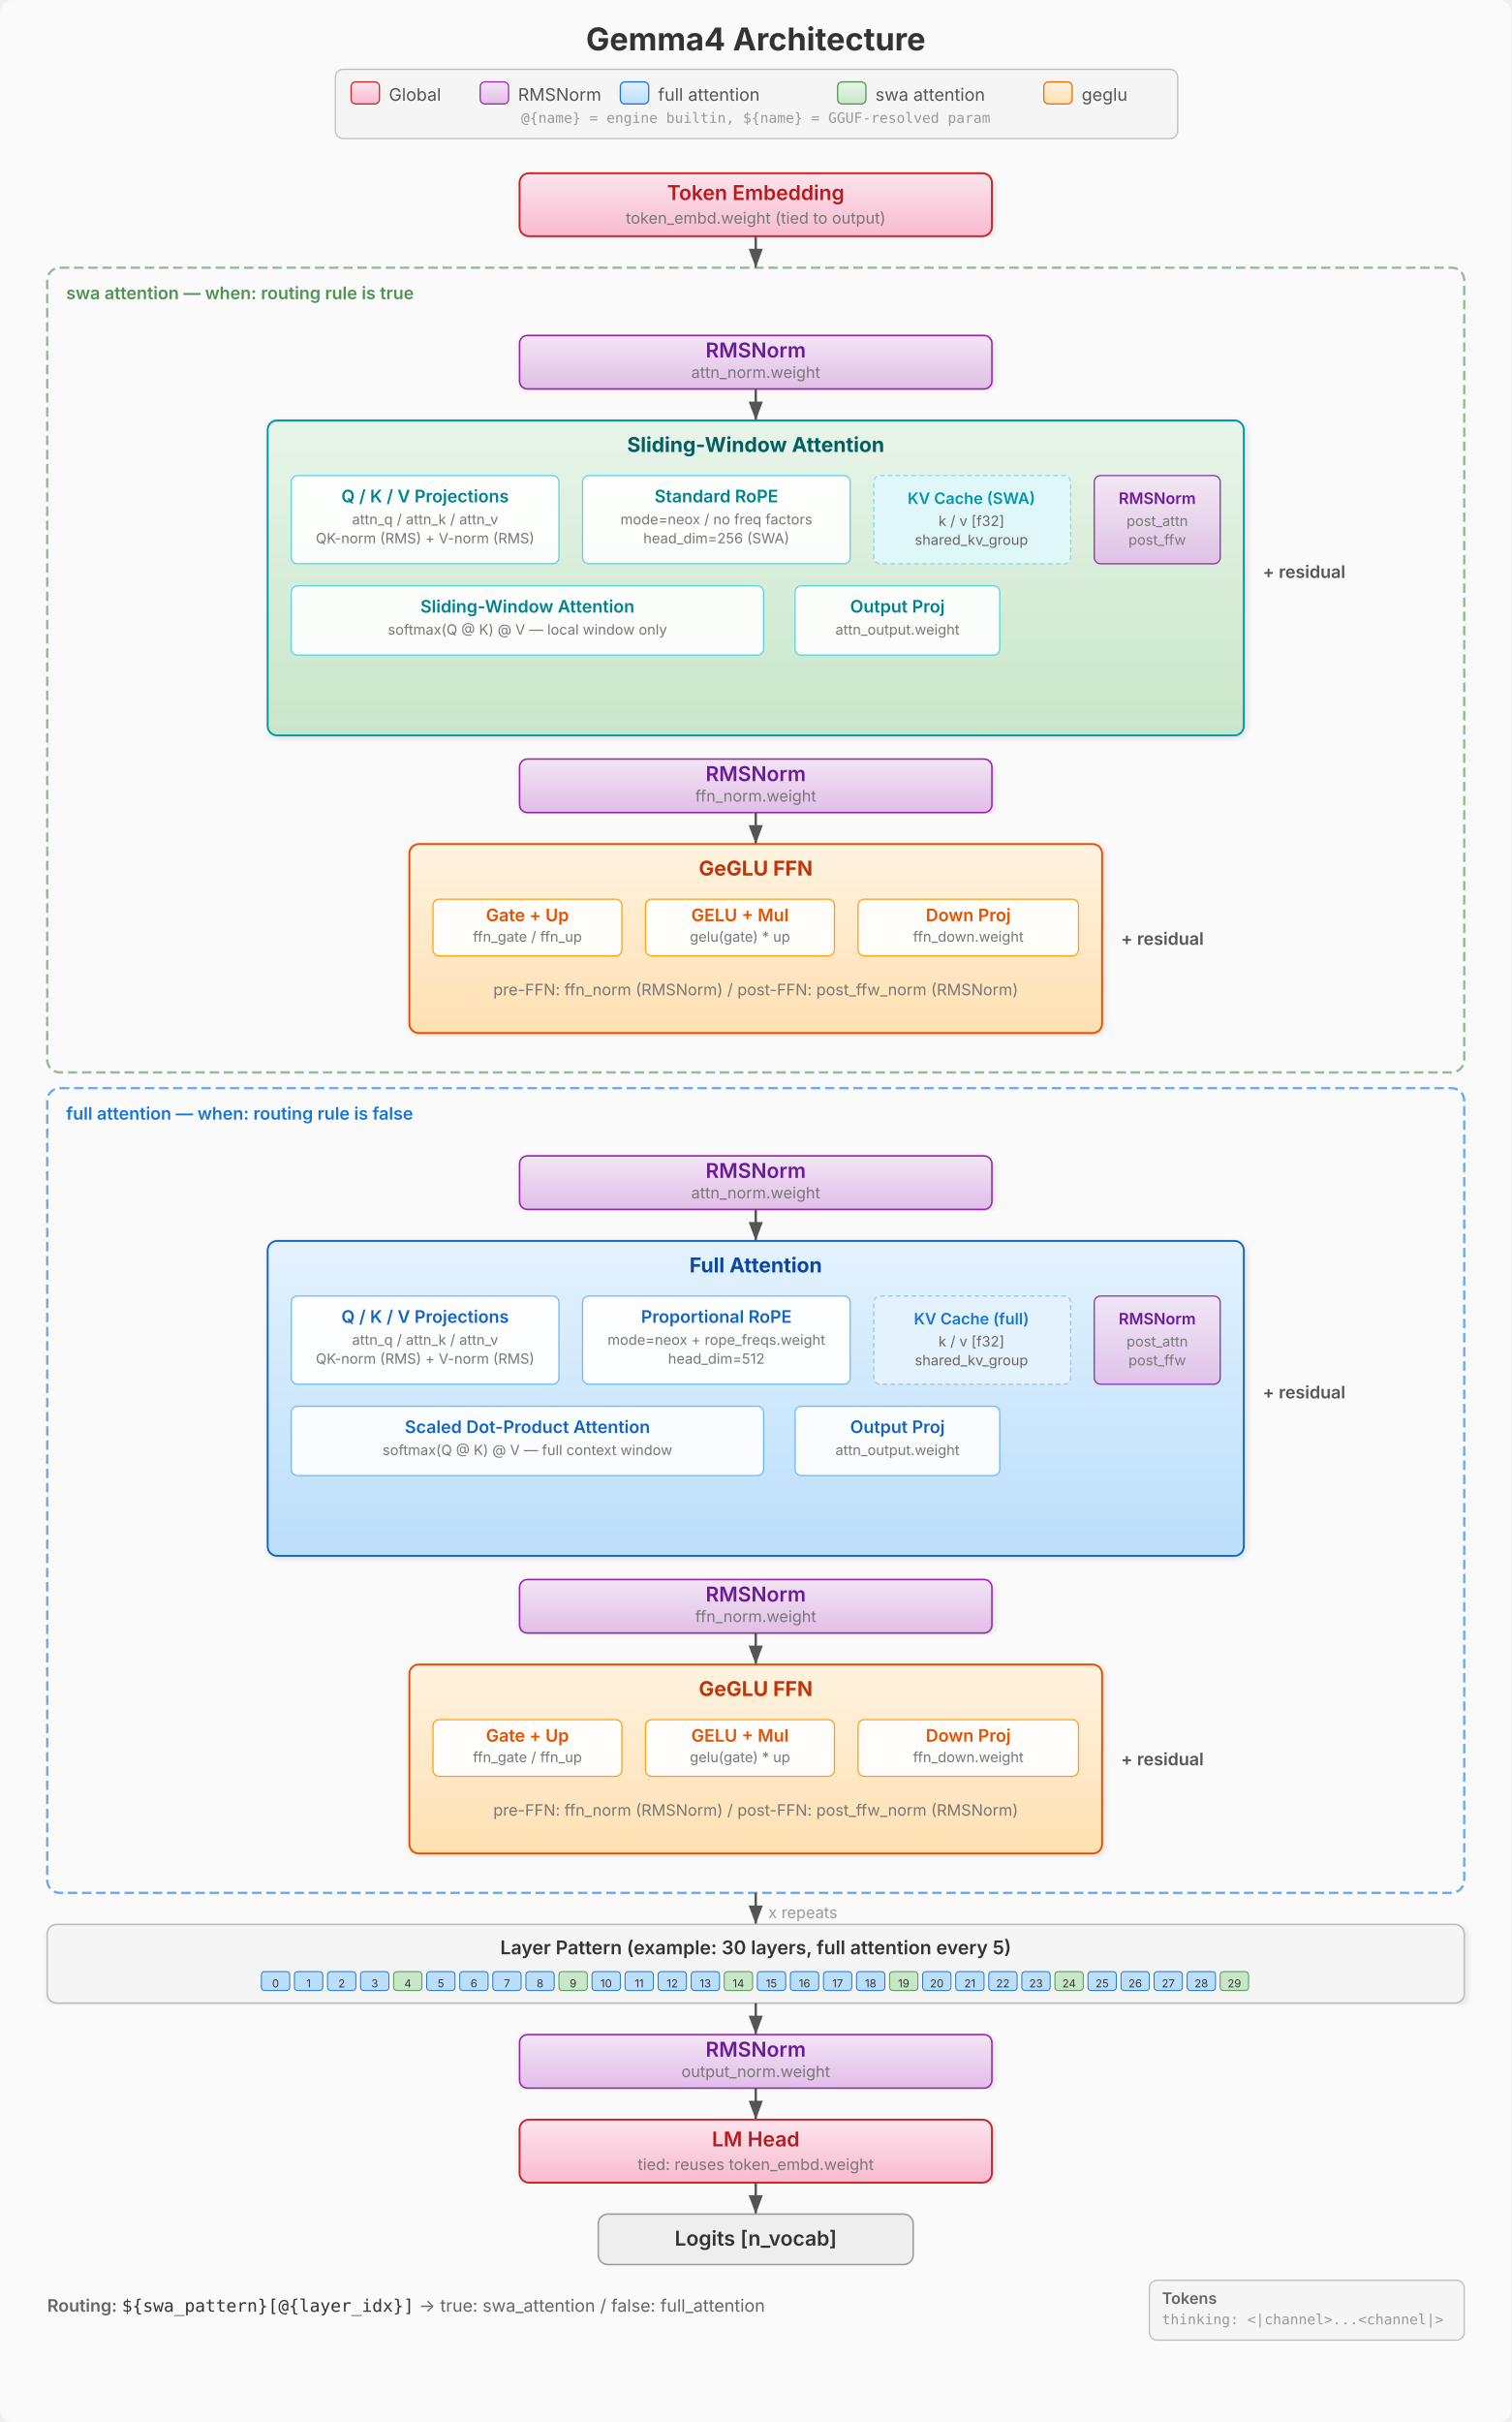
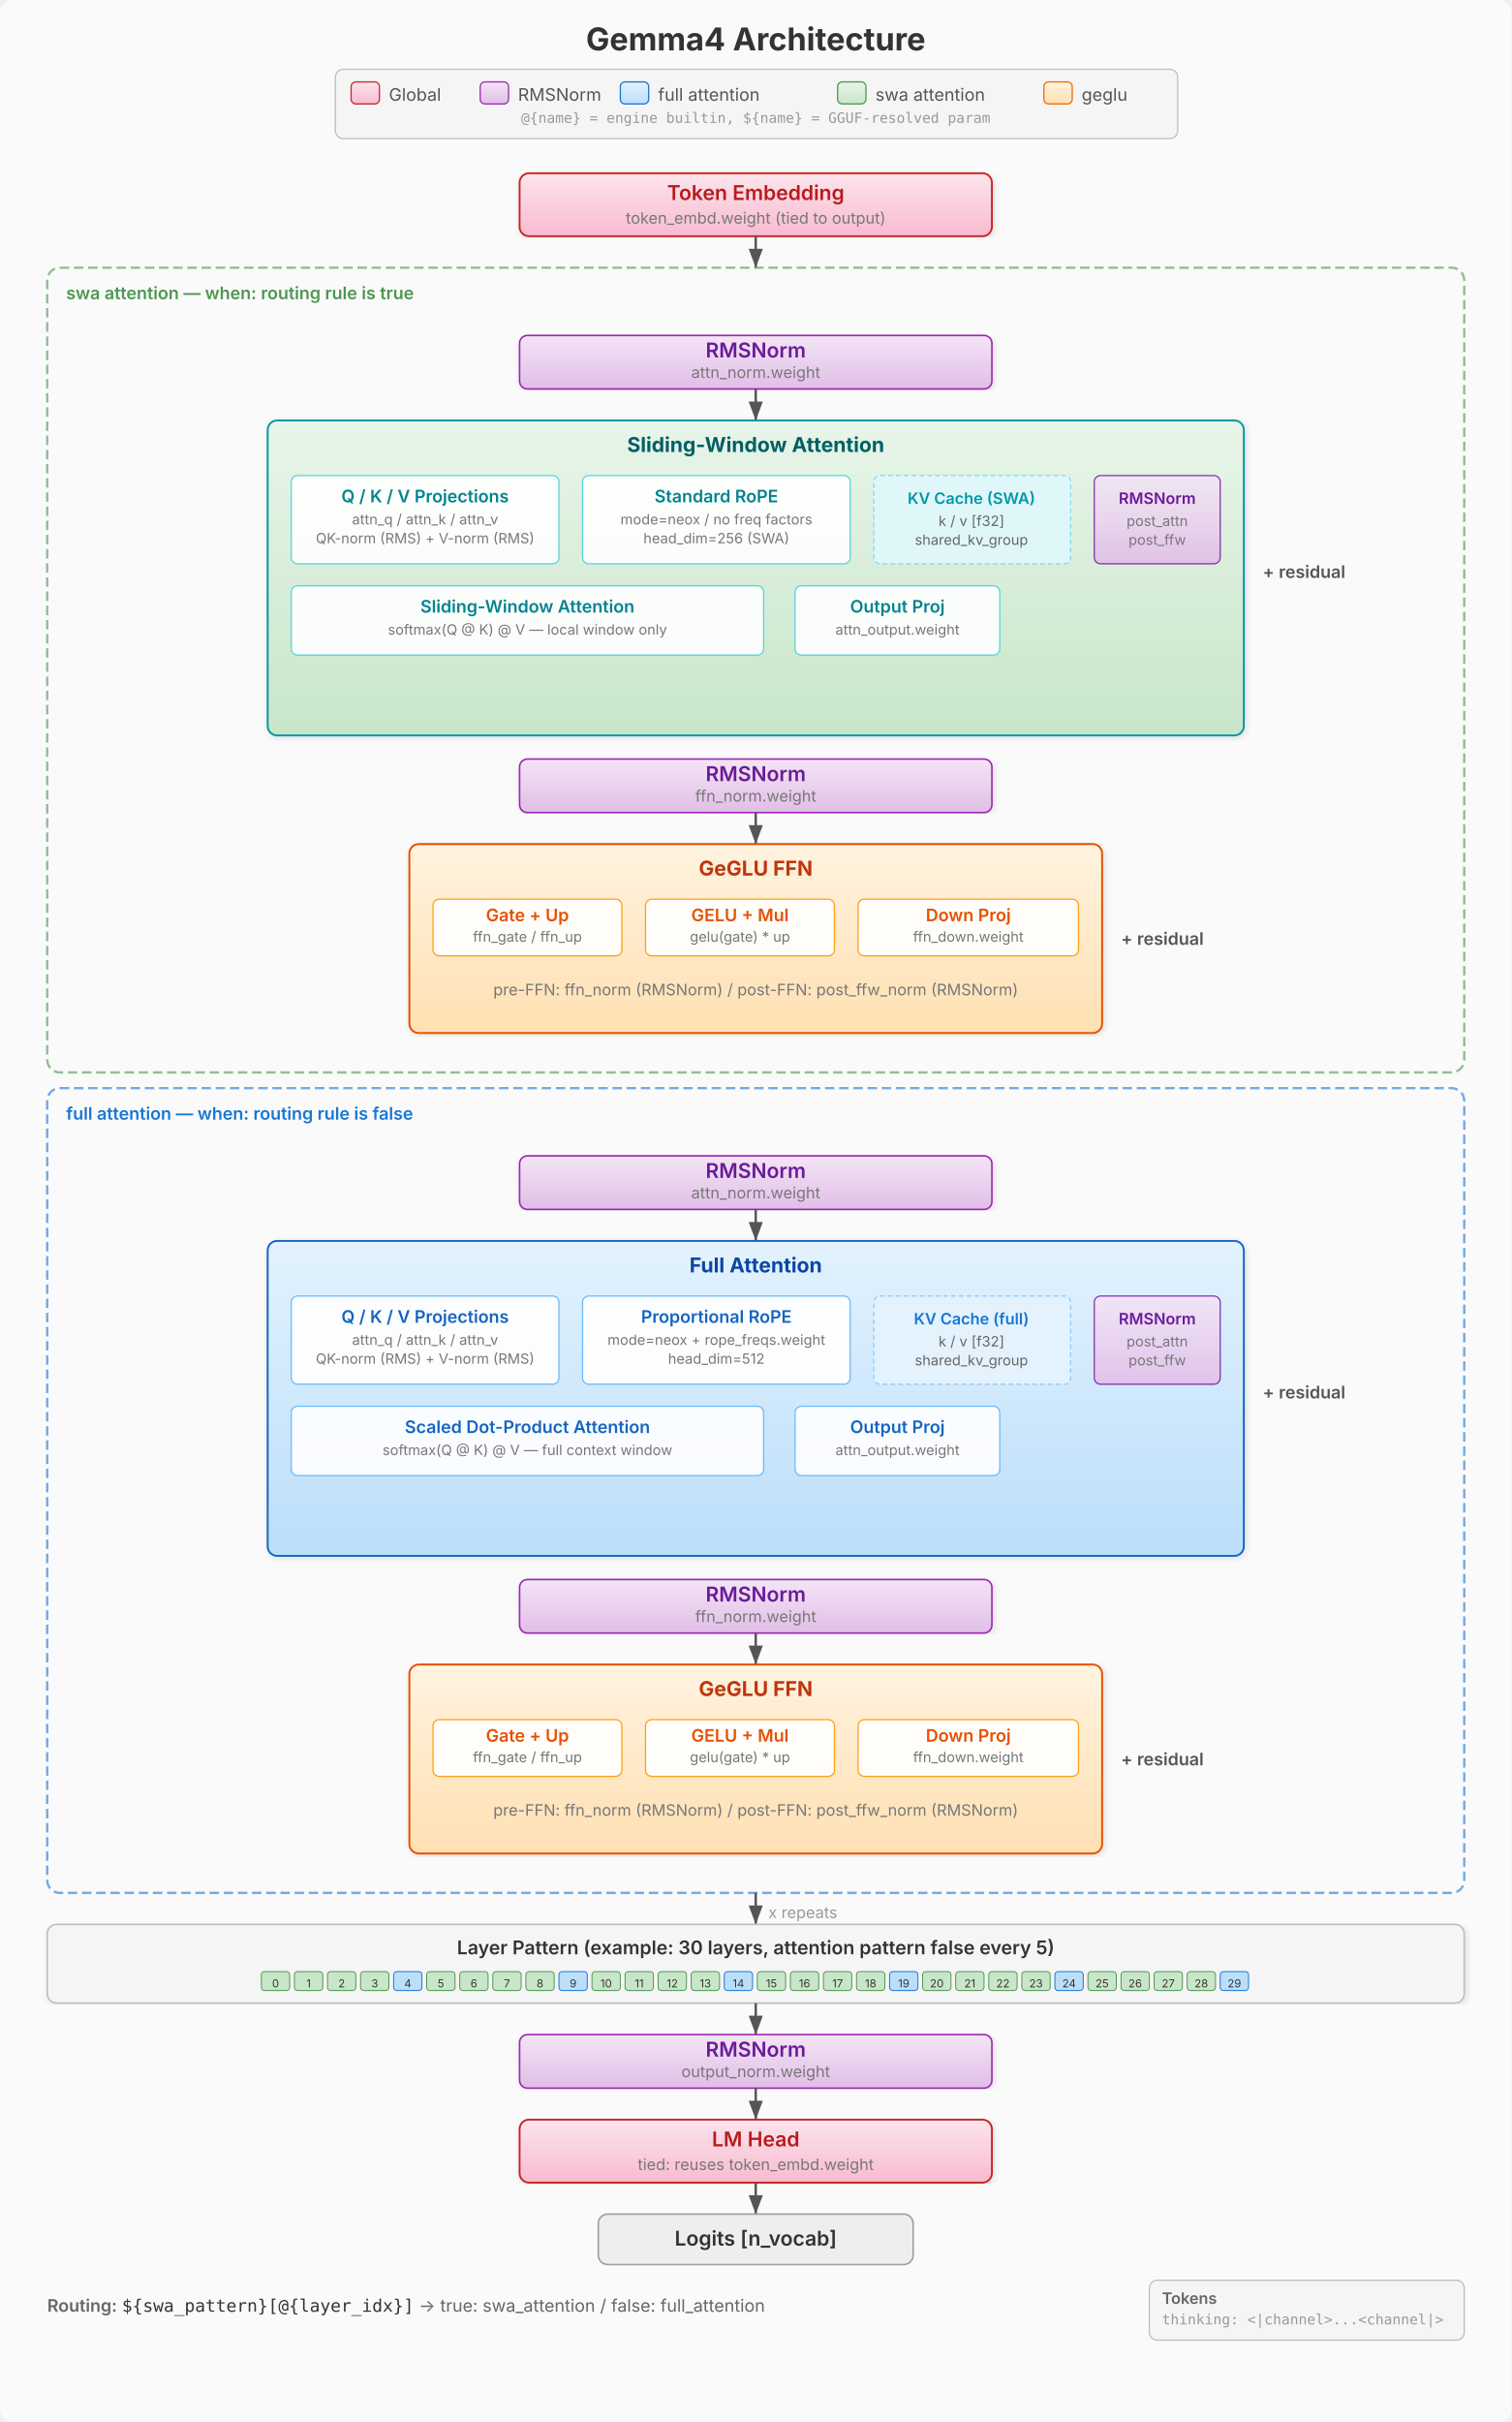
<svg xmlns="http://www.w3.org/2000/svg" viewBox="0 0 960 1538" font-family="system-ui, -apple-system, sans-serif" font-size="13">
  <defs>
    <marker id="arrow" markerWidth="8" markerHeight="6" refX="8" refY="3" orient="auto">
      <path d="M0,0 L8,3 L0,6" fill="#555555" />
    </marker>
    <linearGradient id="ssmGrad" x1="0" y1="0" x2="0" y2="1">
      <stop offset="0%" stop-color="#e8f5e9" />
      <stop offset="100%" stop-color="#c8e6c9" />
    </linearGradient>
    <linearGradient id="attnGrad" x1="0" y1="0" x2="0" y2="1">
      <stop offset="0%" stop-color="#e3f2fd" />
      <stop offset="100%" stop-color="#bbdefb" />
    </linearGradient>
    <linearGradient id="swaGrad" x1="0" y1="0" x2="0" y2="1">
      <stop offset="0%" stop-color="#e8f5e9" />
      <stop offset="100%" stop-color="#c8e6c9" />
    </linearGradient>
    <linearGradient id="ffnGrad" x1="0" y1="0" x2="0" y2="1">
      <stop offset="0%" stop-color="#fff3e0" />
      <stop offset="100%" stop-color="#ffe0b2" />
    </linearGradient>
    <linearGradient id="normGrad" x1="0" y1="0" x2="0" y2="1">
      <stop offset="0%" stop-color="#f3e5f5" />
      <stop offset="100%" stop-color="#e1bee7" />
    </linearGradient>
    <linearGradient id="globalGrad" x1="0" y1="0" x2="0" y2="1">
      <stop offset="0%" stop-color="#fce4ec" />
      <stop offset="100%" stop-color="#f8bbd0" />
    </linearGradient>
    <filter id="shadow" x="-2%" y="-2%" width="104%" height="104%">
      <feDropShadow dx="1" dy="1" stdDeviation="2" flood-opacity="0.12" />
    </filter>
    <g id="block_full_attention">
      <g>
        <rect width="620" height="200" rx="6" fill="url(#attnGrad)" stroke="#1565c0" stroke-width="1.2" filter="url(#shadow)" />
        <text x="310" y="20" text-anchor="middle" font-weight="700" font-size="13" fill="#0d47a1">Full Attention</text>
        <g transform="translate(15, 35)">
          <rect width="170" height="56" rx="4" fill="#fff" stroke="#64b5f6" stroke-width="0.8" opacity="0.9" />
          <text x="85" y="17" text-anchor="middle" font-size="11" font-weight="600" fill="#1565c0">Q / K / V Projections</text>
          <text x="85" y="31" text-anchor="middle" font-size="9" fill="#777">attn_q / attn_k / attn_v</text>
          <text x="85" y="43" text-anchor="middle" font-size="9" fill="#777">QK-norm (RMS) + V-norm (RMS)</text>
        </g>
        <g transform="translate(200, 35)">
          <rect width="170" height="56" rx="4" fill="#fff" stroke="#64b5f6" stroke-width="0.8" opacity="0.9" />
          <text x="85" y="17" text-anchor="middle" font-size="11" font-weight="600" fill="#1565c0">Proportional RoPE</text>
          <text x="85" y="31" text-anchor="middle" font-size="9" fill="#777">mode=neox + rope_freqs.weight</text>
          <text x="85" y="43" text-anchor="middle" font-size="9" fill="#777">head_dim=512</text>
        </g>
        <g transform="translate(15, 105)">
          <rect width="300" height="44" rx="4" fill="#fff" stroke="#64b5f6" stroke-width="0.8" opacity="0.9" />
          <text x="150" y="17" text-anchor="middle" font-size="11" font-weight="600" fill="#1565c0">Scaled Dot-Product Attention</text>
          <text x="150" y="31" text-anchor="middle" font-size="9" fill="#777">softmax(Q @ K) @ V — full context window</text>
        </g>
        <g transform="translate(335, 105)">
          <rect width="130" height="44" rx="4" fill="#fff" stroke="#64b5f6" stroke-width="0.8" opacity="0.9" />
          <text x="65" y="17" text-anchor="middle" font-size="11" font-weight="600" fill="#1565c0">Output Proj</text>
          <text x="65" y="31" text-anchor="middle" font-size="9" fill="#777">attn_output.weight</text>
        </g>
        <g transform="translate(385, 35)">
          <rect width="125" height="56" rx="4" fill="#e3f2fd" stroke="#90caf9" stroke-width="0.8" stroke-dasharray="3,2" />
          <text x="62" y="18" text-anchor="middle" font-size="10" font-weight="600" fill="#1976d2">KV Cache (full)</text>
          <text x="62" y="32" text-anchor="middle" font-size="9" fill="#666">k / v [f32]</text>
          <text x="62" y="44" text-anchor="middle" font-size="9" fill="#666">shared_kv_group</text>
        </g>
        <g transform="translate(525, 35)">
          <rect width="80" height="56" rx="4" fill="url(#normGrad)" stroke="#7b1fa2" stroke-width="0.8" opacity="0.9" />
          <text x="40" y="18" text-anchor="middle" font-size="10" font-weight="600" fill="#6a1b9a">RMSNorm</text>
          <text x="40" y="32" text-anchor="middle" font-size="9" fill="#777">post_attn</text>
          <text x="40" y="44" text-anchor="middle" font-size="9" fill="#777">post_ffw</text>
        </g>
      </g>
    </g>
    <g id="block_swa_attention">
      <g>
        <rect width="620" height="200" rx="6" fill="url(#swaGrad)" stroke="#0097A7" stroke-width="1.2" filter="url(#shadow)" />
        <text x="310" y="20" text-anchor="middle" font-weight="700" font-size="13" fill="#006064">Sliding-Window Attention</text>
        <g transform="translate(15, 35)">
          <rect width="170" height="56" rx="4" fill="#fff" stroke="#4dd0e1" stroke-width="0.8" opacity="0.9" />
          <text x="85" y="17" text-anchor="middle" font-size="11" font-weight="600" fill="#00838f">Q / K / V Projections</text>
          <text x="85" y="31" text-anchor="middle" font-size="9" fill="#777">attn_q / attn_k / attn_v</text>
          <text x="85" y="43" text-anchor="middle" font-size="9" fill="#777">QK-norm (RMS) + V-norm (RMS)</text>
        </g>
        <g transform="translate(200, 35)">
          <rect width="170" height="56" rx="4" fill="#fff" stroke="#4dd0e1" stroke-width="0.8" opacity="0.9" />
          <text x="85" y="17" text-anchor="middle" font-size="11" font-weight="600" fill="#00838f">Standard RoPE</text>
          <text x="85" y="31" text-anchor="middle" font-size="9" fill="#777">mode=neox / no freq factors</text>
          <text x="85" y="43" text-anchor="middle" font-size="9" fill="#777">head_dim=256 (SWA)</text>
        </g>
        <g transform="translate(15, 105)">
          <rect width="300" height="44" rx="4" fill="#fff" stroke="#4dd0e1" stroke-width="0.8" opacity="0.9" />
          <text x="150" y="17" text-anchor="middle" font-size="11" font-weight="600" fill="#00838f">Sliding-Window Attention</text>
          <text x="150" y="31" text-anchor="middle" font-size="9" fill="#777">softmax(Q @ K) @ V — local window only</text>
        </g>
        <g transform="translate(335, 105)">
          <rect width="130" height="44" rx="4" fill="#fff" stroke="#4dd0e1" stroke-width="0.8" opacity="0.9" />
          <text x="65" y="17" text-anchor="middle" font-size="11" font-weight="600" fill="#00838f">Output Proj</text>
          <text x="65" y="31" text-anchor="middle" font-size="9" fill="#777">attn_output.weight</text>
        </g>
        <g transform="translate(385, 35)">
          <rect width="125" height="56" rx="4" fill="#e0f7fa" stroke="#80deea" stroke-width="0.8" stroke-dasharray="3,2" />
          <text x="62" y="18" text-anchor="middle" font-size="10" font-weight="600" fill="#0097A7">KV Cache (SWA)</text>
          <text x="62" y="32" text-anchor="middle" font-size="9" fill="#666">k / v [f32]</text>
          <text x="62" y="44" text-anchor="middle" font-size="9" fill="#666">shared_kv_group</text>
        </g>
        <g transform="translate(525, 35)">
          <rect width="80" height="56" rx="4" fill="url(#normGrad)" stroke="#7b1fa2" stroke-width="0.8" opacity="0.9" />
          <text x="40" y="18" text-anchor="middle" font-size="10" font-weight="600" fill="#6a1b9a">RMSNorm</text>
          <text x="40" y="32" text-anchor="middle" font-size="9" fill="#777">post_attn</text>
          <text x="40" y="44" text-anchor="middle" font-size="9" fill="#777">post_ffw</text>
        </g>
      </g>
    </g>
    <g id="block_geglu">
      <g>
        <rect width="440" height="120" rx="6" fill="url(#ffnGrad)" stroke="#e65100" stroke-width="1.2" filter="url(#shadow)" />
        <text x="220" y="20" text-anchor="middle" font-weight="700" font-size="13" fill="#bf360c">GeGLU FFN</text>
        <g transform="translate(15, 35)">
          <rect width="120" height="36" rx="4" fill="#fff" stroke="#ff9800" stroke-width="0.8" opacity="0.9" />
          <text x="60" y="14" text-anchor="middle" font-size="11" font-weight="600" fill="#e65100">Gate + Up</text>
          <text x="60" y="27" text-anchor="middle" font-size="9" fill="#777">ffn_gate / ffn_up</text>
        </g>
        <g transform="translate(150, 35)">
          <rect width="120" height="36" rx="4" fill="#fff" stroke="#ff9800" stroke-width="0.8" opacity="0.9" />
          <text x="60" y="14" text-anchor="middle" font-size="11" font-weight="600" fill="#e65100">GELU + Mul</text>
          <text x="60" y="27" text-anchor="middle" font-size="9" fill="#777">gelu(gate) * up</text>
        </g>
        <g transform="translate(285, 35)">
          <rect width="140" height="36" rx="4" fill="#fff" stroke="#ff9800" stroke-width="0.8" opacity="0.9" />
          <text x="70" y="14" text-anchor="middle" font-size="11" font-weight="600" fill="#e65100">Down Proj</text>
          <text x="70" y="27" text-anchor="middle" font-size="9" fill="#777">ffn_down.weight</text>
        </g>
        <text x="220" y="96" text-anchor="middle" font-size="10" fill="#777">pre-FFN: ffn_norm (RMSNorm) / post-FFN: post_ffw_norm (RMSNorm)</text>
      </g>
    </g>
  </defs>
  <rect width="960" height="1538" fill="#fafafa" rx="8" />
  <text x="480" y="32" text-anchor="middle" font-size="20" font-weight="bold" fill="#333333">Gemma4 Architecture</text>
  <rect x="213" y="44" width="535" height="44" rx="5" fill="#f5f5f5" stroke="#bdbdbd" stroke-width="0.8" />
  <g transform="translate(223, 52)">
    <rect x="0" width="18" height="14" rx="3" fill="url(#globalGrad)" stroke="#C62828" stroke-width="0.8" />
    <text x="24" y="12" font-size="11" fill="#555555">Global</text>
    <rect x="82" width="18" height="14" rx="3" fill="url(#normGrad)" stroke="#9C27B0" stroke-width="0.8" />
    <text x="106" y="12" font-size="11" fill="#555555">RMSNorm</text>
    <rect x="171" width="18" height="14" rx="3" fill="url(#attnGrad)" stroke="#1976D2" stroke-width="0.8" />
    <text x="195" y="12" font-size="11" fill="#555555">full attention</text>
    <rect x="309" width="18" height="14" rx="3" fill="url(#swaGrad)" stroke="#4E9650" stroke-width="0.8" />
    <text x="333" y="12" font-size="11" fill="#555555">swa attention</text>
    <rect x="440" width="18" height="14" rx="3" fill="url(#ffnGrad)" stroke="#EF6C00" stroke-width="0.8" />
    <text x="464" y="12" font-size="11" fill="#555555">geglu</text>
  </g>
  <text x="480" y="78" text-anchor="middle" font-size="9" fill="#999999" font-family="monospace">@{name} = engine builtin, ${name} = GGUF-resolved param</text>
  <g transform="translate(330, 110)">
    <rect width="300" height="40" rx="6" fill="url(#globalGrad)" stroke="#C62828" stroke-width="1.2" filter="url(#shadow)" />
    <text x="150" y="17" text-anchor="middle" font-weight="600" fill="#b71c1c">Token Embedding</text>
    <text x="150" y="32" text-anchor="middle" font-size="10" fill="#777777">token_embd.weight (tied to output)</text>
  </g>
  <line x1="480" y1="150" x2="480" y2="170" stroke="#555555" stroke-width="1.5" marker-end="url(#arrow)" />
  <rect x="30" y="170" width="900" height="511" rx="8" fill="none" stroke="#4E9650" stroke-width="1.5" stroke-dasharray="6,3" opacity="0.6" />
  <text x="42" y="190" font-size="11" font-weight="600" fill="#4E9650">swa attention — when: routing rule is true</text>
  <g transform="translate(330, 213)">
    <rect width="300" height="34" rx="5" fill="url(#normGrad)" stroke="#9C27B0" stroke-width="1" filter="url(#shadow)" />
    <text x="150" y="14" text-anchor="middle" font-weight="600" fill="#6a1b9a">RMSNorm</text>
    <text x="150" y="27" text-anchor="middle" font-size="10" fill="#777777">attn_norm.weight</text>
  </g>
  <line x1="480" y1="247" x2="480" y2="267" stroke="#555555" stroke-width="1.5" marker-end="url(#arrow)" />
  <use href="#block_swa_attention" transform="translate(170, 267)" />
  <text x="802" y="367" font-size="11" fill="#555555" font-weight="600">+ residual</text>
  <g transform="translate(330, 482)">
    <rect width="300" height="34" rx="5" fill="url(#normGrad)" stroke="#9C27B0" stroke-width="1" filter="url(#shadow)" />
    <text x="150" y="14" text-anchor="middle" font-weight="600" fill="#6a1b9a">RMSNorm</text>
    <text x="150" y="27" text-anchor="middle" font-size="10" fill="#777777">ffn_norm.weight</text>
  </g>
  <line x1="480" y1="516" x2="480" y2="536" stroke="#555555" stroke-width="1.5" marker-end="url(#arrow)" />
  <use href="#block_geglu" transform="translate(260, 536)" />
  <text x="712" y="600" font-size="11" fill="#555555" font-weight="600">+ residual</text>
  <rect x="30" y="691" width="900" height="511" rx="8" fill="none" stroke="#1976D2" stroke-width="1.5" stroke-dasharray="6,3" opacity="0.6" />
  <text x="42" y="711" font-size="11" font-weight="600" fill="#1976D2">full attention — when: routing rule is false</text>
  <g transform="translate(330, 734)">
    <rect width="300" height="34" rx="5" fill="url(#normGrad)" stroke="#9C27B0" stroke-width="1" filter="url(#shadow)" />
    <text x="150" y="14" text-anchor="middle" font-weight="600" fill="#6a1b9a">RMSNorm</text>
    <text x="150" y="27" text-anchor="middle" font-size="10" fill="#777777">attn_norm.weight</text>
  </g>
  <line x1="480" y1="768" x2="480" y2="788" stroke="#555555" stroke-width="1.5" marker-end="url(#arrow)" />
  <use href="#block_full_attention" transform="translate(170, 788)" />
  <text x="802" y="888" font-size="11" fill="#555555" font-weight="600">+ residual</text>
  <g transform="translate(330, 1003)">
    <rect width="300" height="34" rx="5" fill="url(#normGrad)" stroke="#9C27B0" stroke-width="1" filter="url(#shadow)" />
    <text x="150" y="14" text-anchor="middle" font-weight="600" fill="#6a1b9a">RMSNorm</text>
    <text x="150" y="27" text-anchor="middle" font-size="10" fill="#777777">ffn_norm.weight</text>
  </g>
  <line x1="480" y1="1037" x2="480" y2="1057" stroke="#555555" stroke-width="1.5" marker-end="url(#arrow)" />
  <use href="#block_geglu" transform="translate(260, 1057)" />
  <text x="712" y="1121" font-size="11" fill="#555555" font-weight="600">+ residual</text>
  <line x1="480" y1="1202" x2="480" y2="1222" stroke="#555555" stroke-width="1.5" marker-end="url(#arrow)" />
  <text x="488" y="1218" font-size="10" fill="#999999">x repeats</text>
  <g transform="translate(30, 1222)">
    <rect width="900" height="50" rx="6" fill="#f5f5f5" stroke="#bdbdbd" stroke-width="1" filter="url(#shadow)" />
-     <text x="450" y="19" text-anchor="middle" font-size="12" font-weight="600" fill="#333333">Layer Pattern (example: 30 layers, full attention every 5)</text>
+     <text x="450" y="19" text-anchor="middle" font-size="12" font-weight="600" fill="#333333">Layer Pattern (example: 30 layers, attention pattern false every 5)</text>
    <g transform="translate(136, 30)">
-       <rect x="0" width="18" height="12" rx="2" fill="#bbdefb" stroke="#1976D2" stroke-width="0.6" />
+       <rect x="0" width="18" height="12" rx="2" fill="#c8e6c9" stroke="#4E9650" stroke-width="0.6" />
      <text x="9" y="10" text-anchor="middle" font-size="7" fill="#333333">0</text>
-       <rect x="21" width="18" height="12" rx="2" fill="#bbdefb" stroke="#1976D2" stroke-width="0.6" />
+       <rect x="21" width="18" height="12" rx="2" fill="#c8e6c9" stroke="#4E9650" stroke-width="0.6" />
      <text x="30" y="10" text-anchor="middle" font-size="7" fill="#333333">1</text>
-       <rect x="42" width="18" height="12" rx="2" fill="#bbdefb" stroke="#1976D2" stroke-width="0.6" />
+       <rect x="42" width="18" height="12" rx="2" fill="#c8e6c9" stroke="#4E9650" stroke-width="0.6" />
      <text x="51" y="10" text-anchor="middle" font-size="7" fill="#333333">2</text>
-       <rect x="63" width="18" height="12" rx="2" fill="#bbdefb" stroke="#1976D2" stroke-width="0.6" />
+       <rect x="63" width="18" height="12" rx="2" fill="#c8e6c9" stroke="#4E9650" stroke-width="0.6" />
      <text x="72" y="10" text-anchor="middle" font-size="7" fill="#333333">3</text>
-       <rect x="84" width="18" height="12" rx="2" fill="#c8e6c9" stroke="#4E9650" stroke-width="0.6" />
+       <rect x="84" width="18" height="12" rx="2" fill="#bbdefb" stroke="#1976D2" stroke-width="0.6" />
      <text x="93" y="10" text-anchor="middle" font-size="7" fill="#333333">4</text>
-       <rect x="105" width="18" height="12" rx="2" fill="#bbdefb" stroke="#1976D2" stroke-width="0.6" />
+       <rect x="105" width="18" height="12" rx="2" fill="#c8e6c9" stroke="#4E9650" stroke-width="0.6" />
      <text x="114" y="10" text-anchor="middle" font-size="7" fill="#333333">5</text>
-       <rect x="126" width="18" height="12" rx="2" fill="#bbdefb" stroke="#1976D2" stroke-width="0.6" />
+       <rect x="126" width="18" height="12" rx="2" fill="#c8e6c9" stroke="#4E9650" stroke-width="0.6" />
      <text x="135" y="10" text-anchor="middle" font-size="7" fill="#333333">6</text>
-       <rect x="147" width="18" height="12" rx="2" fill="#bbdefb" stroke="#1976D2" stroke-width="0.6" />
+       <rect x="147" width="18" height="12" rx="2" fill="#c8e6c9" stroke="#4E9650" stroke-width="0.6" />
      <text x="156" y="10" text-anchor="middle" font-size="7" fill="#333333">7</text>
-       <rect x="168" width="18" height="12" rx="2" fill="#bbdefb" stroke="#1976D2" stroke-width="0.6" />
+       <rect x="168" width="18" height="12" rx="2" fill="#c8e6c9" stroke="#4E9650" stroke-width="0.6" />
      <text x="177" y="10" text-anchor="middle" font-size="7" fill="#333333">8</text>
-       <rect x="189" width="18" height="12" rx="2" fill="#c8e6c9" stroke="#4E9650" stroke-width="0.6" />
+       <rect x="189" width="18" height="12" rx="2" fill="#bbdefb" stroke="#1976D2" stroke-width="0.6" />
      <text x="198" y="10" text-anchor="middle" font-size="7" fill="#333333">9</text>
-       <rect x="210" width="18" height="12" rx="2" fill="#bbdefb" stroke="#1976D2" stroke-width="0.6" />
+       <rect x="210" width="18" height="12" rx="2" fill="#c8e6c9" stroke="#4E9650" stroke-width="0.6" />
      <text x="219" y="10" text-anchor="middle" font-size="7" fill="#333333">10</text>
-       <rect x="231" width="18" height="12" rx="2" fill="#bbdefb" stroke="#1976D2" stroke-width="0.6" />
+       <rect x="231" width="18" height="12" rx="2" fill="#c8e6c9" stroke="#4E9650" stroke-width="0.6" />
      <text x="240" y="10" text-anchor="middle" font-size="7" fill="#333333">11</text>
-       <rect x="252" width="18" height="12" rx="2" fill="#bbdefb" stroke="#1976D2" stroke-width="0.6" />
+       <rect x="252" width="18" height="12" rx="2" fill="#c8e6c9" stroke="#4E9650" stroke-width="0.6" />
      <text x="261" y="10" text-anchor="middle" font-size="7" fill="#333333">12</text>
-       <rect x="273" width="18" height="12" rx="2" fill="#bbdefb" stroke="#1976D2" stroke-width="0.6" />
+       <rect x="273" width="18" height="12" rx="2" fill="#c8e6c9" stroke="#4E9650" stroke-width="0.6" />
      <text x="282" y="10" text-anchor="middle" font-size="7" fill="#333333">13</text>
-       <rect x="294" width="18" height="12" rx="2" fill="#c8e6c9" stroke="#4E9650" stroke-width="0.6" />
+       <rect x="294" width="18" height="12" rx="2" fill="#bbdefb" stroke="#1976D2" stroke-width="0.6" />
      <text x="303" y="10" text-anchor="middle" font-size="7" fill="#333333">14</text>
-       <rect x="315" width="18" height="12" rx="2" fill="#bbdefb" stroke="#1976D2" stroke-width="0.6" />
+       <rect x="315" width="18" height="12" rx="2" fill="#c8e6c9" stroke="#4E9650" stroke-width="0.6" />
      <text x="324" y="10" text-anchor="middle" font-size="7" fill="#333333">15</text>
-       <rect x="336" width="18" height="12" rx="2" fill="#bbdefb" stroke="#1976D2" stroke-width="0.6" />
+       <rect x="336" width="18" height="12" rx="2" fill="#c8e6c9" stroke="#4E9650" stroke-width="0.6" />
      <text x="345" y="10" text-anchor="middle" font-size="7" fill="#333333">16</text>
-       <rect x="357" width="18" height="12" rx="2" fill="#bbdefb" stroke="#1976D2" stroke-width="0.6" />
+       <rect x="357" width="18" height="12" rx="2" fill="#c8e6c9" stroke="#4E9650" stroke-width="0.6" />
      <text x="366" y="10" text-anchor="middle" font-size="7" fill="#333333">17</text>
-       <rect x="378" width="18" height="12" rx="2" fill="#bbdefb" stroke="#1976D2" stroke-width="0.6" />
+       <rect x="378" width="18" height="12" rx="2" fill="#c8e6c9" stroke="#4E9650" stroke-width="0.6" />
      <text x="387" y="10" text-anchor="middle" font-size="7" fill="#333333">18</text>
-       <rect x="399" width="18" height="12" rx="2" fill="#c8e6c9" stroke="#4E9650" stroke-width="0.6" />
+       <rect x="399" width="18" height="12" rx="2" fill="#bbdefb" stroke="#1976D2" stroke-width="0.6" />
      <text x="408" y="10" text-anchor="middle" font-size="7" fill="#333333">19</text>
-       <rect x="420" width="18" height="12" rx="2" fill="#bbdefb" stroke="#1976D2" stroke-width="0.6" />
+       <rect x="420" width="18" height="12" rx="2" fill="#c8e6c9" stroke="#4E9650" stroke-width="0.6" />
      <text x="429" y="10" text-anchor="middle" font-size="7" fill="#333333">20</text>
-       <rect x="441" width="18" height="12" rx="2" fill="#bbdefb" stroke="#1976D2" stroke-width="0.6" />
+       <rect x="441" width="18" height="12" rx="2" fill="#c8e6c9" stroke="#4E9650" stroke-width="0.6" />
      <text x="450" y="10" text-anchor="middle" font-size="7" fill="#333333">21</text>
-       <rect x="462" width="18" height="12" rx="2" fill="#bbdefb" stroke="#1976D2" stroke-width="0.6" />
+       <rect x="462" width="18" height="12" rx="2" fill="#c8e6c9" stroke="#4E9650" stroke-width="0.6" />
      <text x="471" y="10" text-anchor="middle" font-size="7" fill="#333333">22</text>
-       <rect x="483" width="18" height="12" rx="2" fill="#bbdefb" stroke="#1976D2" stroke-width="0.6" />
+       <rect x="483" width="18" height="12" rx="2" fill="#c8e6c9" stroke="#4E9650" stroke-width="0.6" />
      <text x="492" y="10" text-anchor="middle" font-size="7" fill="#333333">23</text>
-       <rect x="504" width="18" height="12" rx="2" fill="#c8e6c9" stroke="#4E9650" stroke-width="0.6" />
+       <rect x="504" width="18" height="12" rx="2" fill="#bbdefb" stroke="#1976D2" stroke-width="0.6" />
      <text x="513" y="10" text-anchor="middle" font-size="7" fill="#333333">24</text>
-       <rect x="525" width="18" height="12" rx="2" fill="#bbdefb" stroke="#1976D2" stroke-width="0.6" />
+       <rect x="525" width="18" height="12" rx="2" fill="#c8e6c9" stroke="#4E9650" stroke-width="0.6" />
      <text x="534" y="10" text-anchor="middle" font-size="7" fill="#333333">25</text>
-       <rect x="546" width="18" height="12" rx="2" fill="#bbdefb" stroke="#1976D2" stroke-width="0.6" />
+       <rect x="546" width="18" height="12" rx="2" fill="#c8e6c9" stroke="#4E9650" stroke-width="0.6" />
      <text x="555" y="10" text-anchor="middle" font-size="7" fill="#333333">26</text>
-       <rect x="567" width="18" height="12" rx="2" fill="#bbdefb" stroke="#1976D2" stroke-width="0.6" />
+       <rect x="567" width="18" height="12" rx="2" fill="#c8e6c9" stroke="#4E9650" stroke-width="0.6" />
      <text x="576" y="10" text-anchor="middle" font-size="7" fill="#333333">27</text>
-       <rect x="588" width="18" height="12" rx="2" fill="#bbdefb" stroke="#1976D2" stroke-width="0.6" />
+       <rect x="588" width="18" height="12" rx="2" fill="#c8e6c9" stroke="#4E9650" stroke-width="0.6" />
      <text x="597" y="10" text-anchor="middle" font-size="7" fill="#333333">28</text>
-       <rect x="609" width="18" height="12" rx="2" fill="#c8e6c9" stroke="#4E9650" stroke-width="0.6" />
+       <rect x="609" width="18" height="12" rx="2" fill="#bbdefb" stroke="#1976D2" stroke-width="0.6" />
      <text x="618" y="10" text-anchor="middle" font-size="7" fill="#333333">29</text>
    </g>
  </g>
  <line x1="480" y1="1272" x2="480" y2="1292" stroke="#555555" stroke-width="1.5" marker-end="url(#arrow)" />
  <g transform="translate(330, 1292)">
    <rect width="300" height="34" rx="5" fill="url(#normGrad)" stroke="#9C27B0" stroke-width="1" filter="url(#shadow)" />
    <text x="150" y="14" text-anchor="middle" font-weight="600" fill="#6a1b9a">RMSNorm</text>
    <text x="150" y="27" text-anchor="middle" font-size="10" fill="#777777">output_norm.weight</text>
  </g>
  <line x1="480" y1="1326" x2="480" y2="1346" stroke="#555555" stroke-width="1.5" marker-end="url(#arrow)" />
  <g transform="translate(330, 1346)">
    <rect width="300" height="40" rx="6" fill="url(#globalGrad)" stroke="#C62828" stroke-width="1.2" filter="url(#shadow)" />
    <text x="150" y="17" text-anchor="middle" font-weight="600" fill="#b71c1c">LM Head</text>
    <text x="150" y="32" text-anchor="middle" font-size="10" fill="#777777">tied: reuses token_embd.weight</text>
  </g>
  <line x1="480" y1="1386" x2="480" y2="1406" stroke="#555555" stroke-width="1.5" marker-end="url(#arrow)" />
  <g transform="translate(380, 1406)">
    <rect width="200" height="32" rx="6" fill="#eeeeee" stroke="#9e9e9e" stroke-width="1" />
    <text x="100" y="20" text-anchor="middle" font-weight="600" fill="#333333">Logits [n_vocab]</text>
  </g>
  <text x="30" y="1468" font-size="11" fill="#666666">
    <tspan font-weight="600">Routing:</tspan>
    <tspan font-family="monospace" fill="#333333">${swa_pattern}[@{layer_idx}]</tspan> -&gt; true: swa_attention / false: full_attention</text>
  <rect x="730" y="1448" width="200" height="38" rx="5" fill="#f5f5f5" stroke="#bdbdbd" stroke-width="0.8" />
  <text x="738" y="1463" font-size="10" font-weight="600" fill="#666666">Tokens</text>
  <text x="738" y="1476" font-size="9" fill="#999999" font-family="monospace">thinking: &lt;|channel&gt;...&lt;channel|&gt;</text>
</svg>
